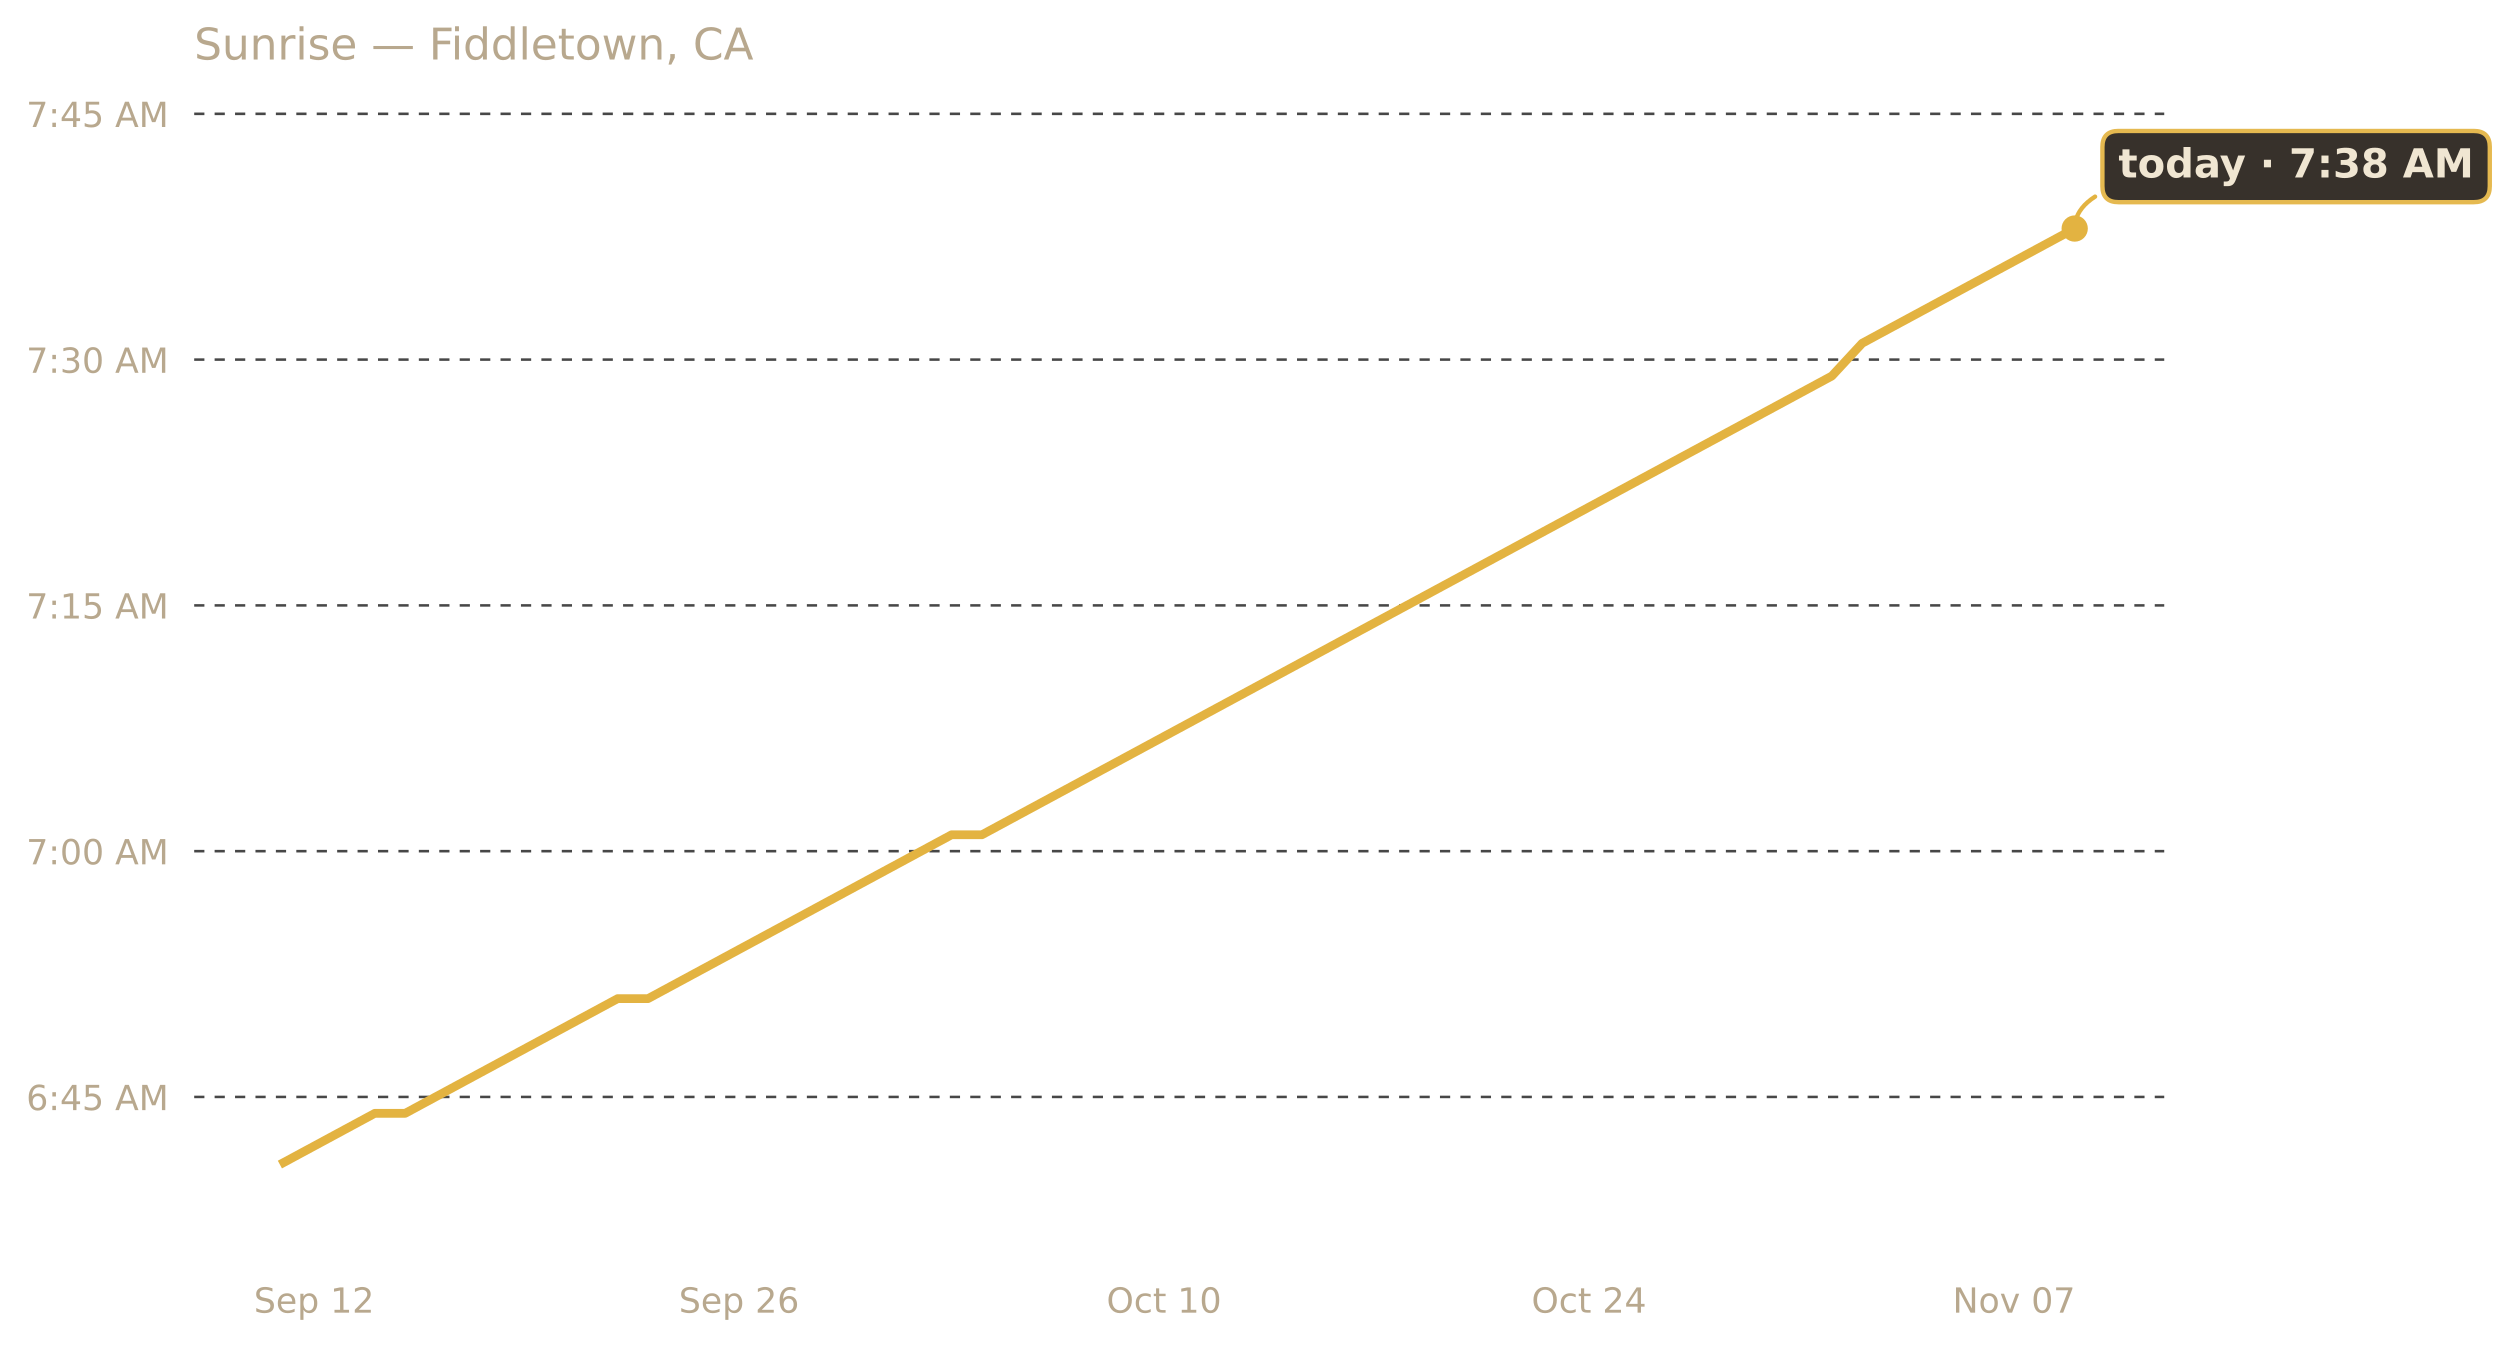
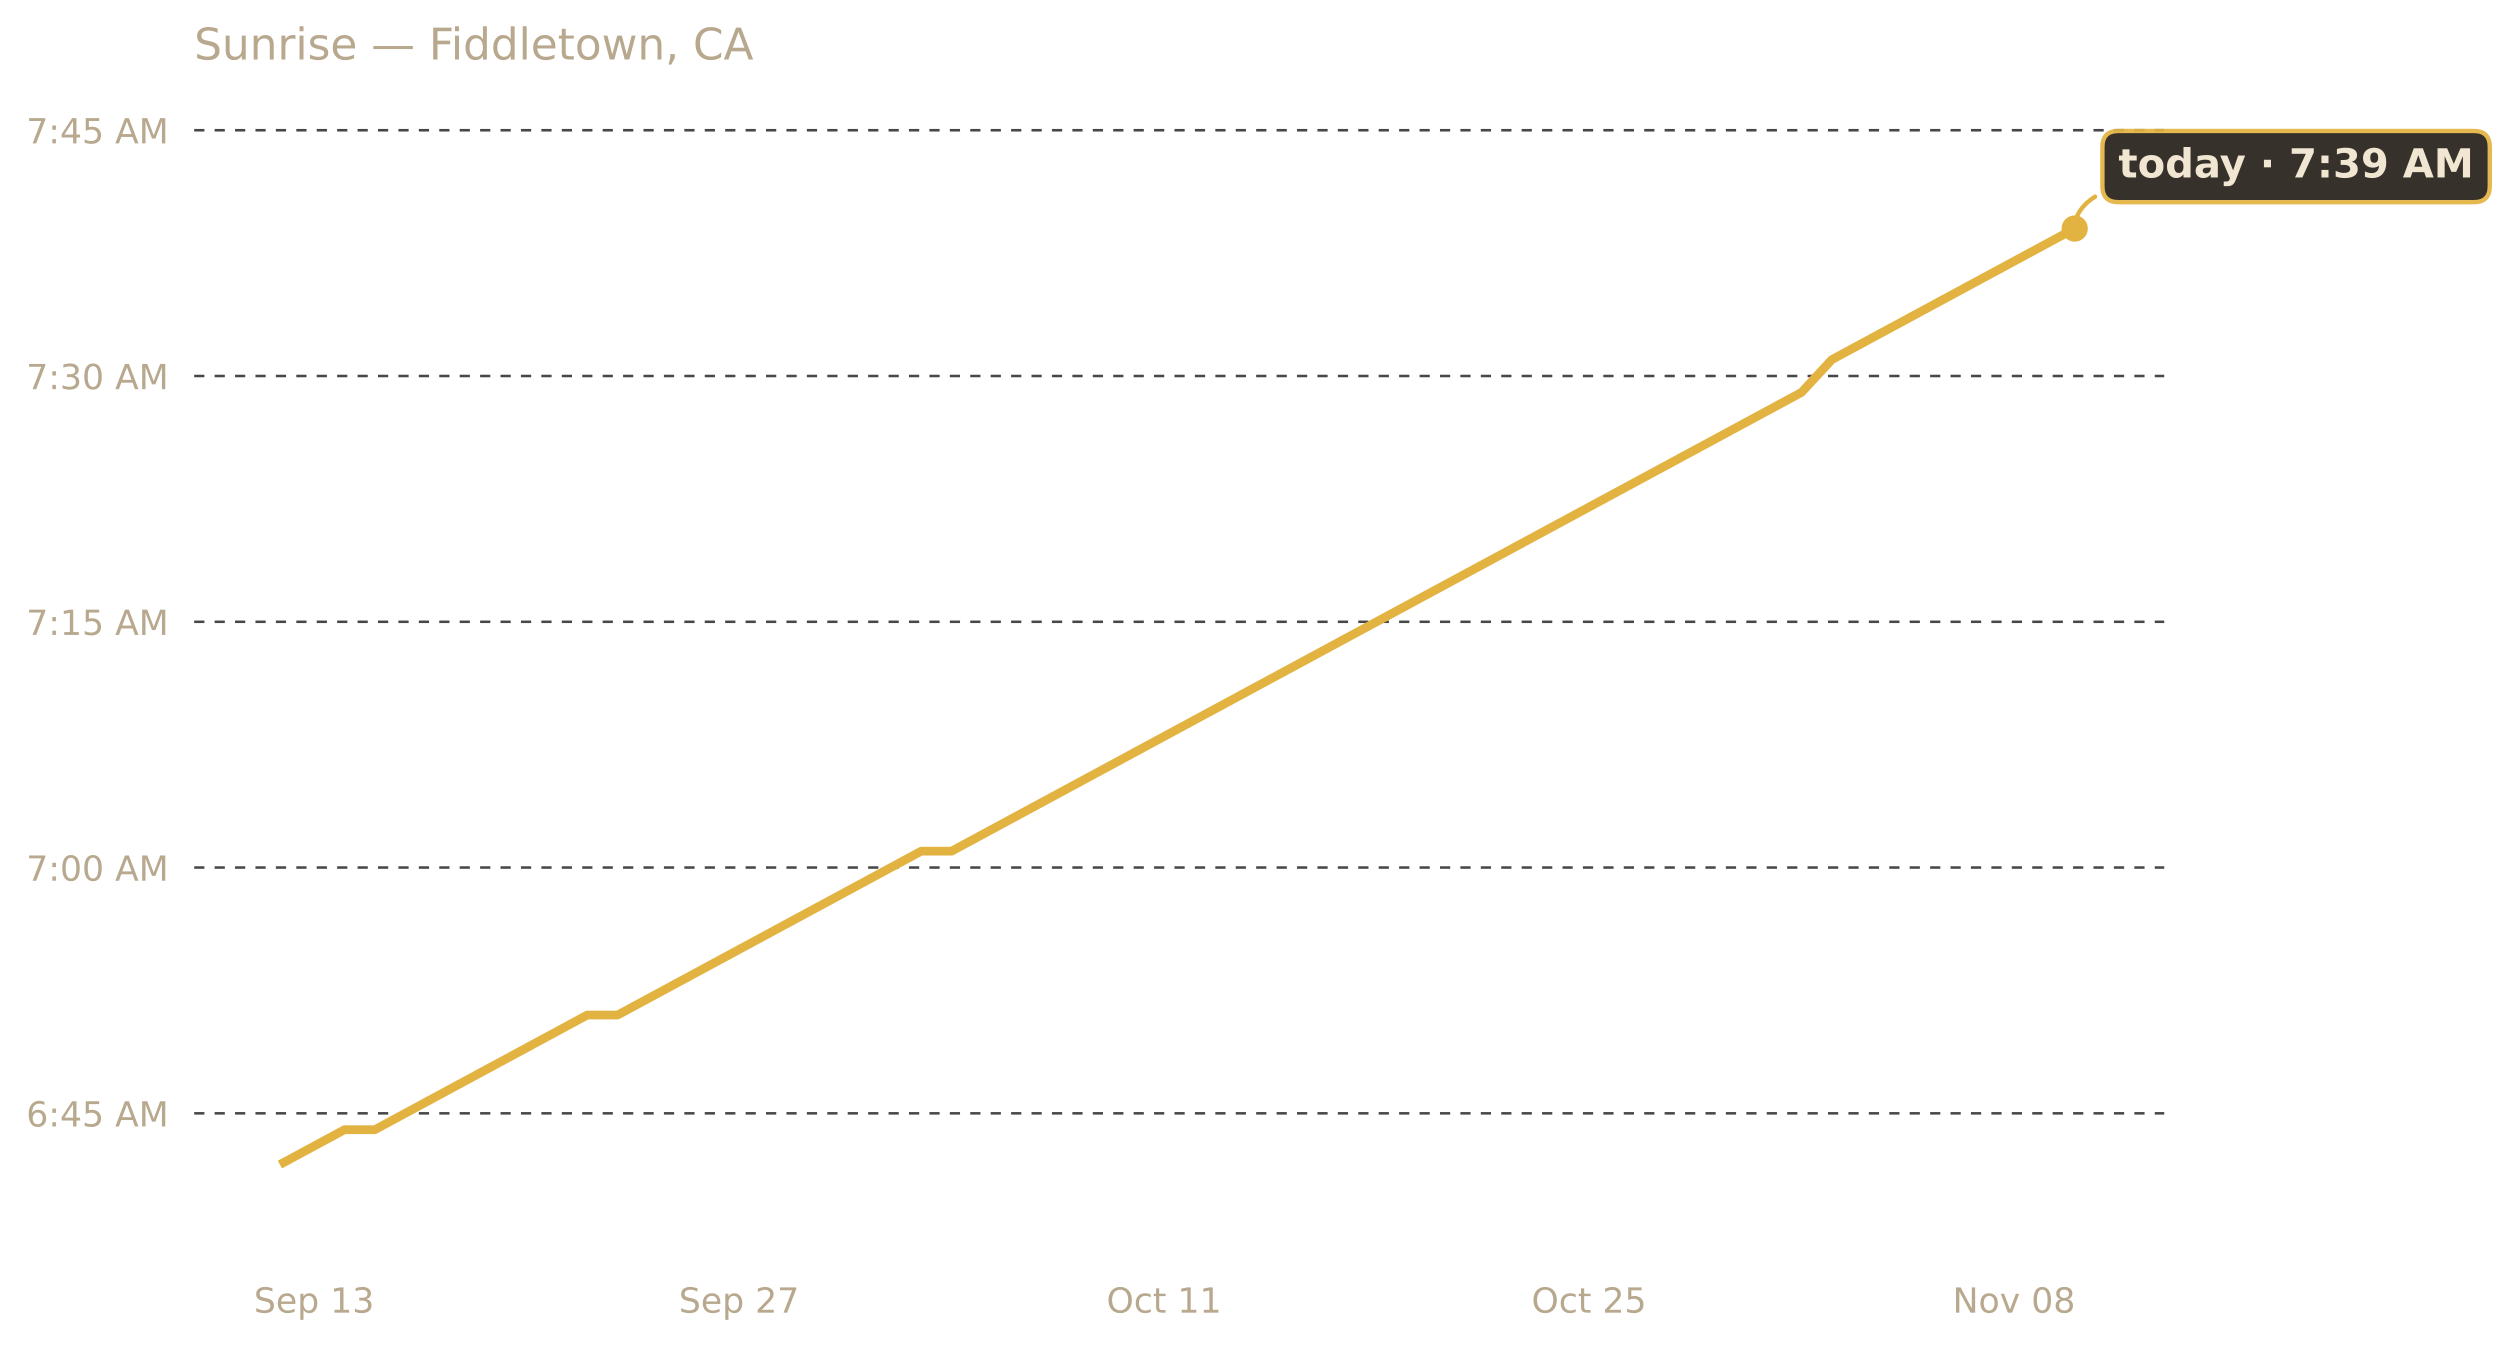
<svg xmlns="http://www.w3.org/2000/svg" xmlns:xlink="http://www.w3.org/1999/xlink" width="685.516pt" height="369.112pt" viewBox="0 0 685.516 369.112" version="1.1">
  <defs>
    <style type="text/css">*{stroke-linejoin: round; stroke-linecap: butt}</style>
  </defs>
  <g id="figure_1">
    <g id="patch_1">
      <path d="M 0 369.112  L 685.516 369.112  L 685.516 0  L 0 0  L 0 369.112  z " style="fill: none; opacity: 0" />
    </g>
    <g id="axes_1">
      <g id="patch_2">
        <path d="M 53.248 345.718  L 593.447 345.718  L 593.447 30.318  L 53.248 30.318  L 53.248 345.718  z " style="fill: none" />
      </g>
      <g id="matplotlib.axis_1">
        <g id="xtick_1">
          <g id="text_1">
            <g style="fill: #b8a88e" transform="translate(69.6183 359.9366) scale(0.095 -0.095)">
              <defs>
                <path id="DejaVuSans-53" d="M 3425 4513  L 3425 3897  Q 3066 4069 2747 4153  Q 2428 4238 2131 4238  Q 1616 4238 1336 4038  Q 1056 3838 1056 3469  Q 1056 3159 1242 3001  Q 1428 2844 1947 2747  L 2328 2669  Q 3034 2534 3370 2195  Q 3706 1856 3706 1288  Q 3706 609 3251 259  Q 2797 -91 1919 -91  Q 1588 -91 1214 -16  Q 841 59 441 206  L 441 856  Q 825 641 1194 531  Q 1563 422 1919 422  Q 2459 422 2753 634  Q 3047 847 3047 1241  Q 3047 1584 2836 1778  Q 2625 1972 2144 2069  L 1759 2144  Q 1053 2284 737 2584  Q 422 2884 422 3419  Q 422 4038 858 4394  Q 1294 4750 2059 4750  Q 2388 4750 2728 4690  Q 3069 4631 3425 4513  z " transform="scale(0.015625)" />
                <path id="DejaVuSans-65" d="M 3597 1894  L 3597 1613  L 953 1613  Q 991 1019 1311 708  Q 1631 397 2203 397  Q 2534 397 2845 478  Q 3156 559 3463 722  L 3463 178  Q 3153 47 2828 -22  Q 2503 -91 2169 -91  Q 1331 -91 842 396  Q 353 884 353 1716  Q 353 2575 817 3079  Q 1281 3584 2069 3584  Q 2775 3584 3186 3129  Q 3597 2675 3597 1894  z M 3022 2063  Q 3016 2534 2758 2815  Q 2500 3097 2075 3097  Q 1594 3097 1305 2825  Q 1016 2553 972 2059  L 3022 2063  z " transform="scale(0.015625)" />
                <path id="DejaVuSans-70" d="M 1159 525  L 1159 -1331  L 581 -1331  L 581 3500  L 1159 3500  L 1159 2969  Q 1341 3281 1617 3432  Q 1894 3584 2278 3584  Q 2916 3584 3314 3078  Q 3713 2572 3713 1747  Q 3713 922 3314 415  Q 2916 -91 2278 -91  Q 1894 -91 1617 61  Q 1341 213 1159 525  z M 3116 1747  Q 3116 2381 2855 2742  Q 2594 3103 2138 3103  Q 1681 3103 1420 2742  Q 1159 2381 1159 1747  Q 1159 1113 1420 752  Q 1681 391 2138 391  Q 2594 391 2855 752  Q 3116 1113 3116 1747  z " transform="scale(0.015625)" />
                <path id="DejaVuSans-20" transform="scale(0.015625)" />
                <path id="DejaVuSans-31" d="M 794 531  L 1825 531  L 1825 4091  L 703 3866  L 703 4441  L 1819 4666  L 2450 4666  L 2450 531  L 3481 531  L 3481 0  L 794 0  L 794 531  z " transform="scale(0.015625)" />
-                 <path id="DejaVuSans-32" d="M 1228 531  L 3431 531  L 3431 0  L 469 0  L 469 531  Q 828 903 1448 1529  Q 2069 2156 2228 2338  Q 2531 2678 2651 2914  Q 2772 3150 2772 3378  Q 2772 3750 2511 3984  Q 2250 4219 1831 4219  Q 1534 4219 1204 4116  Q 875 4013 500 3803  L 500 4441  Q 881 4594 1212 4672  Q 1544 4750 1819 4750  Q 2544 4750 2975 4387  Q 3406 4025 3406 3419  Q 3406 3131 3298 2873  Q 3191 2616 2906 2266  Q 2828 2175 2409 1742  Q 1991 1309 1228 531  z " transform="scale(0.015625)" />
+                 <path id="DejaVuSans-33" d="M 2597 2516  Q 3050 2419 3304 2112  Q 3559 1806 3559 1356  Q 3559 666 3084 287  Q 2609 -91 1734 -91  Q 1441 -91 1130 -33  Q 819 25 488 141  L 488 750  Q 750 597 1062 519  Q 1375 441 1716 441  Q 2309 441 2620 675  Q 2931 909 2931 1356  Q 2931 1769 2642 2001  Q 2353 2234 1838 2234  L 1294 2234  L 1294 2753  L 1863 2753  Q 2328 2753 2575 2939  Q 2822 3125 2822 3475  Q 2822 3834 2567 4026  Q 2313 4219 1838 4219  Q 1578 4219 1281 4162  Q 984 4106 628 3988  L 628 4550  Q 988 4650 1302 4700  Q 1616 4750 1894 4750  Q 2613 4750 3031 4423  Q 3450 4097 3450 3541  Q 3450 3153 3228 2886  Q 3006 2619 2597 2516  z " transform="scale(0.015625)" />
              </defs>
              <use xlink:href="#DejaVuSans-53" />
              <use xlink:href="#DejaVuSans-65" x="63.477" />
              <use xlink:href="#DejaVuSans-70" x="125" />
              <use xlink:href="#DejaVuSans-20" x="188.477" />
              <use xlink:href="#DejaVuSans-31" x="220.264" />
-               <use xlink:href="#DejaVuSans-32" x="283.887" />
+               <use xlink:href="#DejaVuSans-33" x="283.887" />
            </g>
          </g>
        </g>
        <g id="xtick_2">
          <g id="text_2">
            <g style="fill: #b8a88e" transform="translate(186.1481 359.9366) scale(0.095 -0.095)">
              <defs>
-                 <path id="DejaVuSans-36" d="M 2113 2584  Q 1688 2584 1439 2293  Q 1191 2003 1191 1497  Q 1191 994 1439 701  Q 1688 409 2113 409  Q 2538 409 2786 701  Q 3034 994 3034 1497  Q 3034 2003 2786 2293  Q 2538 2584 2113 2584  z M 3366 4563  L 3366 3988  Q 3128 4100 2886 4159  Q 2644 4219 2406 4219  Q 1781 4219 1451 3797  Q 1122 3375 1075 2522  Q 1259 2794 1537 2939  Q 1816 3084 2150 3084  Q 2853 3084 3261 2657  Q 3669 2231 3669 1497  Q 3669 778 3244 343  Q 2819 -91 2113 -91  Q 1303 -91 875 529  Q 447 1150 447 2328  Q 447 3434 972 4092  Q 1497 4750 2381 4750  Q 2619 4750 2861 4703  Q 3103 4656 3366 4563  z " transform="scale(0.015625)" />
+                 <path id="DejaVuSans-32" d="M 1228 531  L 3431 531  L 3431 0  L 469 0  L 469 531  Q 828 903 1448 1529  Q 2069 2156 2228 2338  Q 2531 2678 2651 2914  Q 2772 3150 2772 3378  Q 2772 3750 2511 3984  Q 2250 4219 1831 4219  Q 1534 4219 1204 4116  Q 875 4013 500 3803  L 500 4441  Q 881 4594 1212 4672  Q 1544 4750 1819 4750  Q 2544 4750 2975 4387  Q 3406 4025 3406 3419  Q 3406 3131 3298 2873  Q 3191 2616 2906 2266  Q 2828 2175 2409 1742  Q 1991 1309 1228 531  z " transform="scale(0.015625)" />
+                 <path id="DejaVuSans-37" d="M 525 4666  L 3525 4666  L 3525 4397  L 1831 0  L 1172 0  L 2766 4134  L 525 4134  L 525 4666  z " transform="scale(0.015625)" />
              </defs>
              <use xlink:href="#DejaVuSans-53" />
              <use xlink:href="#DejaVuSans-65" x="63.477" />
              <use xlink:href="#DejaVuSans-70" x="125" />
              <use xlink:href="#DejaVuSans-20" x="188.477" />
              <use xlink:href="#DejaVuSans-32" x="220.264" />
-               <use xlink:href="#DejaVuSans-36" x="283.887" />
+               <use xlink:href="#DejaVuSans-37" x="283.887" />
            </g>
          </g>
        </g>
        <g id="xtick_3">
          <g id="text_3">
            <g style="fill: #b8a88e" transform="translate(303.4187 359.9366) scale(0.095 -0.095)">
              <defs>
                <path id="DejaVuSans-4f" d="M 2522 4238  Q 1834 4238 1429 3725  Q 1025 3213 1025 2328  Q 1025 1447 1429 934  Q 1834 422 2522 422  Q 3209 422 3611 934  Q 4013 1447 4013 2328  Q 4013 3213 3611 3725  Q 3209 4238 2522 4238  z M 2522 4750  Q 3503 4750 4090 4092  Q 4678 3434 4678 2328  Q 4678 1225 4090 567  Q 3503 -91 2522 -91  Q 1538 -91 948 565  Q 359 1222 359 2328  Q 359 3434 948 4092  Q 1538 4750 2522 4750  z " transform="scale(0.015625)" />
                <path id="DejaVuSans-63" d="M 3122 3366  L 3122 2828  Q 2878 2963 2633 3030  Q 2388 3097 2138 3097  Q 1578 3097 1268 2742  Q 959 2388 959 1747  Q 959 1106 1268 751  Q 1578 397 2138 397  Q 2388 397 2633 464  Q 2878 531 3122 666  L 3122 134  Q 2881 22 2623 -34  Q 2366 -91 2075 -91  Q 1284 -91 818 406  Q 353 903 353 1747  Q 353 2603 823 3093  Q 1294 3584 2113 3584  Q 2378 3584 2631 3529  Q 2884 3475 3122 3366  z " transform="scale(0.015625)" />
                <path id="DejaVuSans-74" d="M 1172 4494  L 1172 3500  L 2356 3500  L 2356 3053  L 1172 3053  L 1172 1153  Q 1172 725 1289 603  Q 1406 481 1766 481  L 2356 481  L 2356 0  L 1766 0  Q 1100 0 847 248  Q 594 497 594 1153  L 594 3053  L 172 3053  L 172 3500  L 594 3500  L 594 4494  L 1172 4494  z " transform="scale(0.015625)" />
-                 <path id="DejaVuSans-30" d="M 2034 4250  Q 1547 4250 1301 3770  Q 1056 3291 1056 2328  Q 1056 1369 1301 889  Q 1547 409 2034 409  Q 2525 409 2770 889  Q 3016 1369 3016 2328  Q 3016 3291 2770 3770  Q 2525 4250 2034 4250  z M 2034 4750  Q 2819 4750 3233 4129  Q 3647 3509 3647 2328  Q 3647 1150 3233 529  Q 2819 -91 2034 -91  Q 1250 -91 836 529  Q 422 1150 422 2328  Q 422 3509 836 4129  Q 1250 4750 2034 4750  z " transform="scale(0.015625)" />
              </defs>
              <use xlink:href="#DejaVuSans-4f" />
              <use xlink:href="#DejaVuSans-63" x="78.711" />
              <use xlink:href="#DejaVuSans-74" x="133.691" />
              <use xlink:href="#DejaVuSans-20" x="172.9" />
              <use xlink:href="#DejaVuSans-31" x="204.688" />
-               <use xlink:href="#DejaVuSans-30" x="268.311" />
+               <use xlink:href="#DejaVuSans-31" x="268.311" />
            </g>
          </g>
        </g>
        <g id="xtick_4">
          <g id="text_4">
            <g style="fill: #b8a88e" transform="translate(419.9486 359.9366) scale(0.095 -0.095)">
              <defs>
-                 <path id="DejaVuSans-34" d="M 2419 4116  L 825 1625  L 2419 1625  L 2419 4116  z M 2253 4666  L 3047 4666  L 3047 1625  L 3713 1625  L 3713 1100  L 3047 1100  L 3047 0  L 2419 0  L 2419 1100  L 313 1100  L 313 1709  L 2253 4666  z " transform="scale(0.015625)" />
+                 <path id="DejaVuSans-35" d="M 691 4666  L 3169 4666  L 3169 4134  L 1269 4134  L 1269 2991  Q 1406 3038 1543 3061  Q 1681 3084 1819 3084  Q 2600 3084 3056 2656  Q 3513 2228 3513 1497  Q 3513 744 3044 326  Q 2575 -91 1722 -91  Q 1428 -91 1123 -41  Q 819 9 494 109  L 494 744  Q 775 591 1075 516  Q 1375 441 1709 441  Q 2250 441 2565 725  Q 2881 1009 2881 1497  Q 2881 1984 2565 2268  Q 2250 2553 1709 2553  Q 1456 2553 1204 2497  Q 953 2441 691 2322  L 691 4666  z " transform="scale(0.015625)" />
              </defs>
              <use xlink:href="#DejaVuSans-4f" />
              <use xlink:href="#DejaVuSans-63" x="78.711" />
              <use xlink:href="#DejaVuSans-74" x="133.691" />
              <use xlink:href="#DejaVuSans-20" x="172.9" />
              <use xlink:href="#DejaVuSans-32" x="204.688" />
-               <use xlink:href="#DejaVuSans-34" x="268.311" />
+               <use xlink:href="#DejaVuSans-35" x="268.311" />
            </g>
          </g>
        </g>
        <g id="xtick_5">
          <g id="text_5">
            <g style="fill: #b8a88e" transform="translate(535.42 359.9366) scale(0.095 -0.095)">
              <defs>
                <path id="DejaVuSans-4e" d="M 628 4666  L 1478 4666  L 3547 763  L 3547 4666  L 4159 4666  L 4159 0  L 3309 0  L 1241 3903  L 1241 0  L 628 0  L 628 4666  z " transform="scale(0.015625)" />
                <path id="DejaVuSans-6f" d="M 1959 3097  Q 1497 3097 1228 2736  Q 959 2375 959 1747  Q 959 1119 1226 758  Q 1494 397 1959 397  Q 2419 397 2687 759  Q 2956 1122 2956 1747  Q 2956 2369 2687 2733  Q 2419 3097 1959 3097  z M 1959 3584  Q 2709 3584 3137 3096  Q 3566 2609 3566 1747  Q 3566 888 3137 398  Q 2709 -91 1959 -91  Q 1206 -91 779 398  Q 353 888 353 1747  Q 353 2609 779 3096  Q 1206 3584 1959 3584  z " transform="scale(0.015625)" />
                <path id="DejaVuSans-76" d="M 191 3500  L 800 3500  L 1894 563  L 2988 3500  L 3597 3500  L 2284 0  L 1503 0  L 191 3500  z " transform="scale(0.015625)" />
-                 <path id="DejaVuSans-37" d="M 525 4666  L 3525 4666  L 3525 4397  L 1831 0  L 1172 0  L 2766 4134  L 525 4134  L 525 4666  z " transform="scale(0.015625)" />
+                 <path id="DejaVuSans-30" d="M 2034 4250  Q 1547 4250 1301 3770  Q 1056 3291 1056 2328  Q 1056 1369 1301 889  Q 1547 409 2034 409  Q 2525 409 2770 889  Q 3016 1369 3016 2328  Q 3016 3291 2770 3770  Q 2525 4250 2034 4250  z M 2034 4750  Q 2819 4750 3233 4129  Q 3647 3509 3647 2328  Q 3647 1150 3233 529  Q 2819 -91 2034 -91  Q 1250 -91 836 529  Q 422 1150 422 2328  Q 422 3509 836 4129  Q 1250 4750 2034 4750  z " transform="scale(0.015625)" />
+                 <path id="DejaVuSans-38" d="M 2034 2216  Q 1584 2216 1326 1975  Q 1069 1734 1069 1313  Q 1069 891 1326 650  Q 1584 409 2034 409  Q 2484 409 2743 651  Q 3003 894 3003 1313  Q 3003 1734 2745 1975  Q 2488 2216 2034 2216  z M 1403 2484  Q 997 2584 770 2862  Q 544 3141 544 3541  Q 544 4100 942 4425  Q 1341 4750 2034 4750  Q 2731 4750 3128 4425  Q 3525 4100 3525 3541  Q 3525 3141 3298 2862  Q 3072 2584 2669 2484  Q 3125 2378 3379 2068  Q 3634 1759 3634 1313  Q 3634 634 3220 271  Q 2806 -91 2034 -91  Q 1263 -91 848 271  Q 434 634 434 1313  Q 434 1759 690 2068  Q 947 2378 1403 2484  z M 1172 3481  Q 1172 3119 1398 2916  Q 1625 2713 2034 2713  Q 2441 2713 2670 2916  Q 2900 3119 2900 3481  Q 2900 3844 2670 4047  Q 2441 4250 2034 4250  Q 1625 4250 1398 4047  Q 1172 3844 1172 3481  z " transform="scale(0.015625)" />
              </defs>
              <use xlink:href="#DejaVuSans-4e" />
              <use xlink:href="#DejaVuSans-6f" x="74.805" />
              <use xlink:href="#DejaVuSans-76" x="135.986" />
              <use xlink:href="#DejaVuSans-20" x="195.166" />
              <use xlink:href="#DejaVuSans-30" x="226.953" />
-               <use xlink:href="#DejaVuSans-37" x="290.576" />
+               <use xlink:href="#DejaVuSans-38" x="290.576" />
            </g>
          </g>
        </g>
      </g>
      <g id="matplotlib.axis_2">
        <g id="ytick_1">
          <g id="line2d_1">
-             <path d="M 53.248 300.789  L 593.447 300.789  " clip-path="url(#p82e9706ef2)" style="fill: none; stroke-dasharray: 2.8,2.8; stroke-dashoffset: 0; stroke: #474747; stroke-width: 0.7" />
+             <path d="M 53.248 305.282  L 593.447 305.282  " clip-path="url(#p6f61eaaaad)" style="fill: none; stroke-dasharray: 2.8,2.8; stroke-dashoffset: 0; stroke: #474747; stroke-width: 0.7" />
          </g>
          <g id="text_6">
-             <g style="fill: #b8a88e" transform="translate(7.2 304.3986) scale(0.095 -0.095)">
-               <defs>
+             <g style="fill: #b8a88e" transform="translate(7.2 308.8915) scale(0.095 -0.095)">
+               <defs>
+                 <path id="DejaVuSans-36" d="M 2113 2584  Q 1688 2584 1439 2293  Q 1191 2003 1191 1497  Q 1191 994 1439 701  Q 1688 409 2113 409  Q 2538 409 2786 701  Q 3034 994 3034 1497  Q 3034 2003 2786 2293  Q 2538 2584 2113 2584  z M 3366 4563  L 3366 3988  Q 3128 4100 2886 4159  Q 2644 4219 2406 4219  Q 1781 4219 1451 3797  Q 1122 3375 1075 2522  Q 1259 2794 1537 2939  Q 1816 3084 2150 3084  Q 2853 3084 3261 2657  Q 3669 2231 3669 1497  Q 3669 778 3244 343  Q 2819 -91 2113 -91  Q 1303 -91 875 529  Q 447 1150 447 2328  Q 447 3434 972 4092  Q 1497 4750 2381 4750  Q 2619 4750 2861 4703  Q 3103 4656 3366 4563  z " transform="scale(0.015625)" />
                <path id="DejaVuSans-3a" d="M 750 794  L 1409 794  L 1409 0  L 750 0  L 750 794  z M 750 3309  L 1409 3309  L 1409 2516  L 750 2516  L 750 3309  z " transform="scale(0.015625)" />
-                 <path id="DejaVuSans-35" d="M 691 4666  L 3169 4666  L 3169 4134  L 1269 4134  L 1269 2991  Q 1406 3038 1543 3061  Q 1681 3084 1819 3084  Q 2600 3084 3056 2656  Q 3513 2228 3513 1497  Q 3513 744 3044 326  Q 2575 -91 1722 -91  Q 1428 -91 1123 -41  Q 819 9 494 109  L 494 744  Q 775 591 1075 516  Q 1375 441 1709 441  Q 2250 441 2565 725  Q 2881 1009 2881 1497  Q 2881 1984 2565 2268  Q 2250 2553 1709 2553  Q 1456 2553 1204 2497  Q 953 2441 691 2322  L 691 4666  z " transform="scale(0.015625)" />
+                 <path id="DejaVuSans-34" d="M 2419 4116  L 825 1625  L 2419 1625  L 2419 4116  z M 2253 4666  L 3047 4666  L 3047 1625  L 3713 1625  L 3713 1100  L 3047 1100  L 3047 0  L 2419 0  L 2419 1100  L 313 1100  L 313 1709  L 2253 4666  z " transform="scale(0.015625)" />
                <path id="DejaVuSans-41" d="M 2188 4044  L 1331 1722  L 3047 1722  L 2188 4044  z M 1831 4666  L 2547 4666  L 4325 0  L 3669 0  L 3244 1197  L 1141 1197  L 716 0  L 50 0  L 1831 4666  z " transform="scale(0.015625)" />
                <path id="DejaVuSans-4d" d="M 628 4666  L 1569 4666  L 2759 1491  L 3956 4666  L 4897 4666  L 4897 0  L 4281 0  L 4281 4097  L 3078 897  L 2444 897  L 1241 4097  L 1241 0  L 628 0  L 628 4666  z " transform="scale(0.015625)" />
              </defs>
              <use xlink:href="#DejaVuSans-36" />
              <use xlink:href="#DejaVuSans-3a" x="63.623" />
              <use xlink:href="#DejaVuSans-34" x="97.314" />
              <use xlink:href="#DejaVuSans-35" x="160.938" />
              <use xlink:href="#DejaVuSans-20" x="224.561" />
              <use xlink:href="#DejaVuSans-41" x="256.348" />
              <use xlink:href="#DejaVuSans-4d" x="324.756" />
            </g>
          </g>
        </g>
        <g id="ytick_2">
          <g id="line2d_2">
-             <path d="M 53.248 233.396  L 593.447 233.396  " clip-path="url(#p82e9706ef2)" style="fill: none; stroke-dasharray: 2.8,2.8; stroke-dashoffset: 0; stroke: #474747; stroke-width: 0.7" />
+             <path d="M 53.248 237.889  L 593.447 237.889  " clip-path="url(#p6f61eaaaad)" style="fill: none; stroke-dasharray: 2.8,2.8; stroke-dashoffset: 0; stroke: #474747; stroke-width: 0.7" />
          </g>
          <g id="text_7">
-             <g style="fill: #b8a88e" transform="translate(7.2 237.0054) scale(0.095 -0.095)">
+             <g style="fill: #b8a88e" transform="translate(7.2 241.4983) scale(0.095 -0.095)">
              <use xlink:href="#DejaVuSans-37" />
              <use xlink:href="#DejaVuSans-3a" x="63.623" />
              <use xlink:href="#DejaVuSans-30" x="97.314" />
              <use xlink:href="#DejaVuSans-30" x="160.938" />
              <use xlink:href="#DejaVuSans-20" x="224.561" />
              <use xlink:href="#DejaVuSans-41" x="256.348" />
              <use xlink:href="#DejaVuSans-4d" x="324.756" />
            </g>
          </g>
        </g>
        <g id="ytick_3">
          <g id="line2d_3">
-             <path d="M 53.248 166.003  L 593.447 166.003  " clip-path="url(#p82e9706ef2)" style="fill: none; stroke-dasharray: 2.8,2.8; stroke-dashoffset: 0; stroke: #474747; stroke-width: 0.7" />
+             <path d="M 53.248 170.496  L 593.447 170.496  " clip-path="url(#p6f61eaaaad)" style="fill: none; stroke-dasharray: 2.8,2.8; stroke-dashoffset: 0; stroke: #474747; stroke-width: 0.7" />
          </g>
          <g id="text_8">
-             <g style="fill: #b8a88e" transform="translate(7.2 169.6123) scale(0.095 -0.095)">
+             <g style="fill: #b8a88e" transform="translate(7.2 174.1052) scale(0.095 -0.095)">
              <use xlink:href="#DejaVuSans-37" />
              <use xlink:href="#DejaVuSans-3a" x="63.623" />
              <use xlink:href="#DejaVuSans-31" x="97.314" />
              <use xlink:href="#DejaVuSans-35" x="160.938" />
              <use xlink:href="#DejaVuSans-20" x="224.561" />
              <use xlink:href="#DejaVuSans-41" x="256.348" />
              <use xlink:href="#DejaVuSans-4d" x="324.756" />
            </g>
          </g>
        </g>
        <g id="ytick_4">
          <g id="line2d_4">
-             <path d="M 53.248 98.61  L 593.447 98.61  " clip-path="url(#p82e9706ef2)" style="fill: none; stroke-dasharray: 2.8,2.8; stroke-dashoffset: 0; stroke: #474747; stroke-width: 0.7" />
+             <path d="M 53.248 103.103  L 593.447 103.103  " clip-path="url(#p6f61eaaaad)" style="fill: none; stroke-dasharray: 2.8,2.8; stroke-dashoffset: 0; stroke: #474747; stroke-width: 0.7" />
          </g>
          <g id="text_9">
-             <g style="fill: #b8a88e" transform="translate(7.2 102.2191) scale(0.095 -0.095)">
-               <defs>
-                 <path id="DejaVuSans-33" d="M 2597 2516  Q 3050 2419 3304 2112  Q 3559 1806 3559 1356  Q 3559 666 3084 287  Q 2609 -91 1734 -91  Q 1441 -91 1130 -33  Q 819 25 488 141  L 488 750  Q 750 597 1062 519  Q 1375 441 1716 441  Q 2309 441 2620 675  Q 2931 909 2931 1356  Q 2931 1769 2642 2001  Q 2353 2234 1838 2234  L 1294 2234  L 1294 2753  L 1863 2753  Q 2328 2753 2575 2939  Q 2822 3125 2822 3475  Q 2822 3834 2567 4026  Q 2313 4219 1838 4219  Q 1578 4219 1281 4162  Q 984 4106 628 3988  L 628 4550  Q 988 4650 1302 4700  Q 1616 4750 1894 4750  Q 2613 4750 3031 4423  Q 3450 4097 3450 3541  Q 3450 3153 3228 2886  Q 3006 2619 2597 2516  z " transform="scale(0.015625)" />
-               </defs>
+             <g style="fill: #b8a88e" transform="translate(7.2 106.712) scale(0.095 -0.095)">
              <use xlink:href="#DejaVuSans-37" />
              <use xlink:href="#DejaVuSans-3a" x="63.623" />
              <use xlink:href="#DejaVuSans-33" x="97.314" />
              <use xlink:href="#DejaVuSans-30" x="160.938" />
              <use xlink:href="#DejaVuSans-20" x="224.561" />
              <use xlink:href="#DejaVuSans-41" x="256.348" />
              <use xlink:href="#DejaVuSans-4d" x="324.756" />
            </g>
          </g>
        </g>
        <g id="ytick_5">
          <g id="line2d_5">
-             <path d="M 53.248 31.217  L 593.447 31.217  " clip-path="url(#p82e9706ef2)" style="fill: none; stroke-dasharray: 2.8,2.8; stroke-dashoffset: 0; stroke: #474747; stroke-width: 0.7" />
+             <path d="M 53.248 35.71  L 593.447 35.71  " clip-path="url(#p6f61eaaaad)" style="fill: none; stroke-dasharray: 2.8,2.8; stroke-dashoffset: 0; stroke: #474747; stroke-width: 0.7" />
          </g>
          <g id="text_10">
-             <g style="fill: #b8a88e" transform="translate(7.2 34.82596) scale(0.095 -0.095)">
+             <g style="fill: #b8a88e" transform="translate(7.2 39.31884) scale(0.095 -0.095)">
              <use xlink:href="#DejaVuSans-37" />
              <use xlink:href="#DejaVuSans-3a" x="63.623" />
              <use xlink:href="#DejaVuSans-34" x="97.314" />
              <use xlink:href="#DejaVuSans-35" x="160.938" />
              <use xlink:href="#DejaVuSans-20" x="224.561" />
              <use xlink:href="#DejaVuSans-41" x="256.348" />
              <use xlink:href="#DejaVuSans-4d" x="324.756" />
            </g>
          </g>
        </g>
      </g>
      <g id="line2d_6">
-         <path d="M 77.802 318.761  L 86.126 314.268  L 94.45 309.775  L 102.773 305.282  L 111.097 305.282  L 119.42 300.789  L 127.744 296.296  L 136.067 291.804  L 144.391 287.311  L 152.715 282.818  L 161.038 278.325  L 169.362 273.832  L 177.685 273.832  L 186.009 269.339  L 194.332 264.846  L 202.656 260.353  L 210.979 255.861  L 219.303 251.368  L 227.627 246.875  L 235.95 242.382  L 244.274 237.889  L 252.597 233.396  L 260.921 228.903  L 269.244 228.903  L 277.568 224.41  L 285.891 219.918  L 294.215 215.425  L 302.539 210.932  L 310.862 206.439  L 319.186 201.946  L 327.509 197.453  L 335.833 192.96  L 344.156 188.467  L 352.48 183.975  L 360.804 179.482  L 369.127 174.989  L 377.451 170.496  L 385.774 166.003  L 394.098 161.51  L 402.421 157.017  L 410.745 152.524  L 419.068 148.032  L 427.392 143.539  L 435.716 139.046  L 444.039 134.553  L 452.363 130.06  L 460.686 125.567  L 469.01 121.074  L 477.333 116.581  L 485.657 112.088  L 493.981 107.596  L 502.304 103.103  L 510.628 94.117  L 518.951 89.624  L 527.275 85.131  L 535.598 80.638  L 543.922 76.145  L 552.245 71.653  L 560.569 67.16  L 568.893 62.667  " clip-path="url(#p82e9706ef2)" style="fill: none; stroke: #e3b341; stroke-width: 2.4; stroke-linecap: square" />
+         <path d="M 77.802 318.761  L 86.126 314.268  L 94.45 309.775  L 102.773 309.775  L 111.097 305.282  L 119.42 300.789  L 127.744 296.296  L 136.067 291.804  L 144.391 287.311  L 152.715 282.818  L 161.038 278.325  L 169.362 278.325  L 177.685 273.832  L 186.009 269.339  L 194.332 264.846  L 202.656 260.353  L 210.979 255.861  L 219.303 251.368  L 227.627 246.875  L 235.95 242.382  L 244.274 237.889  L 252.597 233.396  L 260.921 233.396  L 269.244 228.903  L 277.568 224.41  L 285.891 219.918  L 294.215 215.425  L 302.539 210.932  L 310.862 206.439  L 319.186 201.946  L 327.509 197.453  L 335.833 192.96  L 344.156 188.467  L 352.48 183.975  L 360.804 179.482  L 369.127 174.989  L 377.451 170.496  L 385.774 166.003  L 394.098 161.51  L 402.421 157.017  L 410.745 152.524  L 419.068 148.032  L 427.392 143.539  L 435.716 139.046  L 444.039 134.553  L 452.363 130.06  L 460.686 125.567  L 469.01 121.074  L 477.333 116.581  L 485.657 112.088  L 493.981 107.596  L 502.304 98.61  L 510.628 94.117  L 518.951 89.624  L 527.275 85.131  L 535.598 80.638  L 543.922 76.145  L 552.245 71.653  L 560.569 67.16  L 568.893 62.667  " clip-path="url(#p6f61eaaaad)" style="fill: none; stroke: #e3b341; stroke-width: 2.4; stroke-linecap: square" />
      </g>
      <g id="patch_3">
        <path d="M 574.481 53.92  Q 570.003 56.798 569.113 60.68  " style="fill: none; stroke: #e3b341; stroke-width: 1.2; stroke-linecap: round" />
      </g>
      <g id="text_11">
        <g id="patch_4">
          <path d="M 580.893 55.44  L 678.316 55.44  Q 682.716 55.44 682.716 51.04  L 682.716 40.309  Q 682.716 35.909 678.316 35.909  L 580.893 35.909  Q 576.493 35.909 576.493 40.309  L 576.493 51.04  Q 576.493 55.44 580.893 55.44  z " style="fill: #262019; opacity: 0.92; stroke: #e3b341; stroke-width: 1.2; stroke-linejoin: miter" />
        </g>
        <g style="fill: #f0e6d2" transform="translate(580.8926 48.66684) scale(0.11 -0.11)">
          <defs>
            <path id="DejaVuSans-Bold-74" d="M 1759 4494  L 1759 3500  L 2913 3500  L 2913 2700  L 1759 2700  L 1759 1216  Q 1759 972 1856 886  Q 1953 800 2241 800  L 2816 800  L 2816 0  L 1856 0  Q 1194 0 917 276  Q 641 553 641 1216  L 641 2700  L 84 2700  L 84 3500  L 641 3500  L 641 4494  L 1759 4494  z " transform="scale(0.015625)" />
            <path id="DejaVuSans-Bold-6f" d="M 2203 2784  Q 1831 2784 1636 2517  Q 1441 2250 1441 1747  Q 1441 1244 1636 976  Q 1831 709 2203 709  Q 2569 709 2762 976  Q 2956 1244 2956 1747  Q 2956 2250 2762 2517  Q 2569 2784 2203 2784  z M 2203 3584  Q 3106 3584 3614 3096  Q 4122 2609 4122 1747  Q 4122 884 3614 396  Q 3106 -91 2203 -91  Q 1297 -91 786 396  Q 275 884 275 1747  Q 275 2609 786 3096  Q 1297 3584 2203 3584  z " transform="scale(0.015625)" />
            <path id="DejaVuSans-Bold-64" d="M 2919 2988  L 2919 4863  L 4044 4863  L 4044 0  L 2919 0  L 2919 506  Q 2688 197 2409 53  Q 2131 -91 1766 -91  Q 1119 -91 703 423  Q 288 938 288 1747  Q 288 2556 703 3070  Q 1119 3584 1766 3584  Q 2128 3584 2408 3439  Q 2688 3294 2919 2988  z M 2181 722  Q 2541 722 2730 984  Q 2919 1247 2919 1747  Q 2919 2247 2730 2509  Q 2541 2772 2181 2772  Q 1825 2772 1636 2509  Q 1447 2247 1447 1747  Q 1447 1247 1636 984  Q 1825 722 2181 722  z " transform="scale(0.015625)" />
            <path id="DejaVuSans-Bold-61" d="M 2106 1575  Q 1756 1575 1579 1456  Q 1403 1338 1403 1106  Q 1403 894 1545 773  Q 1688 653 1941 653  Q 2256 653 2472 879  Q 2688 1106 2688 1447  L 2688 1575  L 2106 1575  z M 3816 1997  L 3816 0  L 2688 0  L 2688 519  Q 2463 200 2181 54  Q 1900 -91 1497 -91  Q 953 -91 614 226  Q 275 544 275 1050  Q 275 1666 698 1953  Q 1122 2241 2028 2241  L 2688 2241  L 2688 2328  Q 2688 2594 2478 2717  Q 2269 2841 1825 2841  Q 1466 2841 1156 2769  Q 847 2697 581 2553  L 581 3406  Q 941 3494 1303 3539  Q 1666 3584 2028 3584  Q 2975 3584 3395 3211  Q 3816 2838 3816 1997  z " transform="scale(0.015625)" />
            <path id="DejaVuSans-Bold-79" d="M 78 3500  L 1197 3500  L 2138 1125  L 2938 3500  L 4056 3500  L 2584 -331  Q 2363 -916 2067 -1148  Q 1772 -1381 1288 -1381  L 641 -1381  L 641 -647  L 991 -647  Q 1275 -647 1404 -556  Q 1534 -466 1606 -231  L 1638 -134  L 78 3500  z " transform="scale(0.015625)" />
            <path id="DejaVuSans-Bold-20" transform="scale(0.015625)" />
            <path id="DejaVuSans-Bold-b7" d="M 653 2828  L 1778 2828  L 1778 1619  L 653 1619  L 653 2828  z " transform="scale(0.015625)" />
            <path id="DejaVuSans-Bold-37" d="M 428 4666  L 3944 4666  L 3944 3988  L 2125 0  L 953 0  L 2675 3781  L 428 3781  L 428 4666  z " transform="scale(0.015625)" />
            <path id="DejaVuSans-Bold-3a" d="M 716 3500  L 1844 3500  L 1844 2291  L 716 2291  L 716 3500  z M 716 1209  L 1844 1209  L 1844 0  L 716 0  L 716 1209  z " transform="scale(0.015625)" />
            <path id="DejaVuSans-Bold-33" d="M 2981 2516  Q 3453 2394 3698 2092  Q 3944 1791 3944 1325  Q 3944 631 3412 270  Q 2881 -91 1863 -91  Q 1503 -91 1142 -33  Q 781 25 428 141  L 428 1069  Q 766 900 1098 814  Q 1431 728 1753 728  Q 2231 728 2486 893  Q 2741 1059 2741 1369  Q 2741 1688 2480 1852  Q 2219 2016 1709 2016  L 1228 2016  L 1228 2791  L 1734 2791  Q 2188 2791 2409 2933  Q 2631 3075 2631 3366  Q 2631 3634 2415 3781  Q 2200 3928 1806 3928  Q 1516 3928 1219 3862  Q 922 3797 628 3669  L 628 4550  Q 984 4650 1334 4700  Q 1684 4750 2022 4750  Q 2931 4750 3382 4451  Q 3834 4153 3834 3553  Q 3834 3144 3618 2883  Q 3403 2622 2981 2516  z " transform="scale(0.015625)" />
-             <path id="DejaVuSans-Bold-38" d="M 2228 2088  Q 1891 2088 1709 1903  Q 1528 1719 1528 1375  Q 1528 1031 1709 848  Q 1891 666 2228 666  Q 2563 666 2741 848  Q 2919 1031 2919 1375  Q 2919 1722 2741 1905  Q 2563 2088 2228 2088  z M 1350 2484  Q 925 2613 709 2878  Q 494 3144 494 3541  Q 494 4131 934 4440  Q 1375 4750 2228 4750  Q 3075 4750 3515 4442  Q 3956 4134 3956 3541  Q 3956 3144 3739 2878  Q 3522 2613 3097 2484  Q 3572 2353 3814 2058  Q 4056 1763 4056 1313  Q 4056 619 3595 264  Q 3134 -91 2228 -91  Q 1319 -91 855 264  Q 391 619 391 1313  Q 391 1763 633 2058  Q 875 2353 1350 2484  z M 1631 3419  Q 1631 3141 1786 2991  Q 1941 2841 2228 2841  Q 2509 2841 2662 2991  Q 2816 3141 2816 3419  Q 2816 3697 2662 3845  Q 2509 3994 2228 3994  Q 1941 3994 1786 3844  Q 1631 3694 1631 3419  z " transform="scale(0.015625)" />
+             <path id="DejaVuSans-Bold-39" d="M 641 103  L 641 966  Q 928 831 1190 764  Q 1453 697 1709 697  Q 2247 697 2547 995  Q 2847 1294 2900 1881  Q 2688 1725 2447 1647  Q 2206 1569 1925 1569  Q 1209 1569 770 1986  Q 331 2403 331 3084  Q 331 3838 820 4291  Q 1309 4744 2131 4744  Q 3044 4744 3544 4128  Q 4044 3513 4044 2388  Q 4044 1231 3459 570  Q 2875 -91 1856 -91  Q 1528 -91 1228 -42  Q 928 6 641 103  z M 2125 2350  Q 2441 2350 2600 2554  Q 2759 2759 2759 3169  Q 2759 3575 2600 3781  Q 2441 3988 2125 3988  Q 1809 3988 1650 3781  Q 1491 3575 1491 3169  Q 1491 2759 1650 2554  Q 1809 2350 2125 2350  z " transform="scale(0.015625)" />
            <path id="DejaVuSans-Bold-41" d="M 3419 850  L 1538 850  L 1241 0  L 31 0  L 1759 4666  L 3194 4666  L 4922 0  L 3713 0  L 3419 850  z M 1838 1716  L 3116 1716  L 2478 3572  L 1838 1716  z " transform="scale(0.015625)" />
            <path id="DejaVuSans-Bold-4d" d="M 588 4666  L 2119 4666  L 3181 2169  L 4250 4666  L 5778 4666  L 5778 0  L 4641 0  L 4641 3413  L 3566 897  L 2803 897  L 1728 3413  L 1728 0  L 588 0  L 588 4666  z " transform="scale(0.015625)" />
          </defs>
          <use xlink:href="#DejaVuSans-Bold-74" />
          <use xlink:href="#DejaVuSans-Bold-6f" x="47.803" />
          <use xlink:href="#DejaVuSans-Bold-64" x="116.504" />
          <use xlink:href="#DejaVuSans-Bold-61" x="188.086" />
          <use xlink:href="#DejaVuSans-Bold-79" x="252.441" />
          <use xlink:href="#DejaVuSans-Bold-20" x="317.627" />
          <use xlink:href="#DejaVuSans-Bold-b7" x="352.441" />
          <use xlink:href="#DejaVuSans-Bold-20" x="390.43" />
          <use xlink:href="#DejaVuSans-Bold-37" x="425.244" />
          <use xlink:href="#DejaVuSans-Bold-3a" x="494.824" />
          <use xlink:href="#DejaVuSans-Bold-33" x="534.814" />
-           <use xlink:href="#DejaVuSans-Bold-38" x="604.395" />
+           <use xlink:href="#DejaVuSans-Bold-39" x="604.395" />
          <use xlink:href="#DejaVuSans-Bold-20" x="673.975" />
          <use xlink:href="#DejaVuSans-Bold-41" x="708.789" />
          <use xlink:href="#DejaVuSans-Bold-4d" x="786.182" />
        </g>
      </g>
      <g id="text_12">
        <g style="fill: #b8a88e" transform="translate(53.24797 16.31812) scale(0.12 -0.12)">
          <defs>
            <path id="DejaVuSans-75" d="M 544 1381  L 544 3500  L 1119 3500  L 1119 1403  Q 1119 906 1312 657  Q 1506 409 1894 409  Q 2359 409 2629 706  Q 2900 1003 2900 1516  L 2900 3500  L 3475 3500  L 3475 0  L 2900 0  L 2900 538  Q 2691 219 2414 64  Q 2138 -91 1772 -91  Q 1169 -91 856 284  Q 544 659 544 1381  z M 1991 3584  L 1991 3584  z " transform="scale(0.015625)" />
            <path id="DejaVuSans-6e" d="M 3513 2113  L 3513 0  L 2938 0  L 2938 2094  Q 2938 2591 2744 2837  Q 2550 3084 2163 3084  Q 1697 3084 1428 2787  Q 1159 2491 1159 1978  L 1159 0  L 581 0  L 581 3500  L 1159 3500  L 1159 2956  Q 1366 3272 1645 3428  Q 1925 3584 2291 3584  Q 2894 3584 3203 3211  Q 3513 2838 3513 2113  z " transform="scale(0.015625)" />
            <path id="DejaVuSans-72" d="M 2631 2963  Q 2534 3019 2420 3045  Q 2306 3072 2169 3072  Q 1681 3072 1420 2755  Q 1159 2438 1159 1844  L 1159 0  L 581 0  L 581 3500  L 1159 3500  L 1159 2956  Q 1341 3275 1631 3429  Q 1922 3584 2338 3584  Q 2397 3584 2469 3576  Q 2541 3569 2628 3553  L 2631 2963  z " transform="scale(0.015625)" />
            <path id="DejaVuSans-69" d="M 603 3500  L 1178 3500  L 1178 0  L 603 0  L 603 3500  z M 603 4863  L 1178 4863  L 1178 4134  L 603 4134  L 603 4863  z " transform="scale(0.015625)" />
            <path id="DejaVuSans-73" d="M 2834 3397  L 2834 2853  Q 2591 2978 2328 3040  Q 2066 3103 1784 3103  Q 1356 3103 1142 2972  Q 928 2841 928 2578  Q 928 2378 1081 2264  Q 1234 2150 1697 2047  L 1894 2003  Q 2506 1872 2764 1633  Q 3022 1394 3022 966  Q 3022 478 2636 193  Q 2250 -91 1575 -91  Q 1294 -91 989 -36  Q 684 19 347 128  L 347 722  Q 666 556 975 473  Q 1284 391 1588 391  Q 1994 391 2212 530  Q 2431 669 2431 922  Q 2431 1156 2273 1281  Q 2116 1406 1581 1522  L 1381 1569  Q 847 1681 609 1914  Q 372 2147 372 2553  Q 372 3047 722 3315  Q 1072 3584 1716 3584  Q 2034 3584 2315 3537  Q 2597 3491 2834 3397  z " transform="scale(0.015625)" />
            <path id="DejaVuSans-2014" d="M 313 1978  L 6088 1978  L 6088 1528  L 313 1528  L 313 1978  z " transform="scale(0.015625)" />
            <path id="DejaVuSans-46" d="M 628 4666  L 3309 4666  L 3309 4134  L 1259 4134  L 1259 2759  L 3109 2759  L 3109 2228  L 1259 2228  L 1259 0  L 628 0  L 628 4666  z " transform="scale(0.015625)" />
            <path id="DejaVuSans-64" d="M 2906 2969  L 2906 4863  L 3481 4863  L 3481 0  L 2906 0  L 2906 525  Q 2725 213 2448 61  Q 2172 -91 1784 -91  Q 1150 -91 751 415  Q 353 922 353 1747  Q 353 2572 751 3078  Q 1150 3584 1784 3584  Q 2172 3584 2448 3432  Q 2725 3281 2906 2969  z M 947 1747  Q 947 1113 1208 752  Q 1469 391 1925 391  Q 2381 391 2643 752  Q 2906 1113 2906 1747  Q 2906 2381 2643 2742  Q 2381 3103 1925 3103  Q 1469 3103 1208 2742  Q 947 2381 947 1747  z " transform="scale(0.015625)" />
            <path id="DejaVuSans-6c" d="M 603 4863  L 1178 4863  L 1178 0  L 603 0  L 603 4863  z " transform="scale(0.015625)" />
            <path id="DejaVuSans-77" d="M 269 3500  L 844 3500  L 1563 769  L 2278 3500  L 2956 3500  L 3675 769  L 4391 3500  L 4966 3500  L 4050 0  L 3372 0  L 2619 2869  L 1863 0  L 1184 0  L 269 3500  z " transform="scale(0.015625)" />
            <path id="DejaVuSans-2c" d="M 750 794  L 1409 794  L 1409 256  L 897 -744  L 494 -744  L 750 256  L 750 794  z " transform="scale(0.015625)" />
            <path id="DejaVuSans-43" d="M 4122 4306  L 4122 3641  Q 3803 3938 3442 4084  Q 3081 4231 2675 4231  Q 1875 4231 1450 3742  Q 1025 3253 1025 2328  Q 1025 1406 1450 917  Q 1875 428 2675 428  Q 3081 428 3442 575  Q 3803 722 4122 1019  L 4122 359  Q 3791 134 3420 21  Q 3050 -91 2638 -91  Q 1578 -91 968 557  Q 359 1206 359 2328  Q 359 3453 968 4101  Q 1578 4750 2638 4750  Q 3056 4750 3426 4639  Q 3797 4528 4122 4306  z " transform="scale(0.015625)" />
          </defs>
          <use xlink:href="#DejaVuSans-53" />
          <use xlink:href="#DejaVuSans-75" x="63.477" />
          <use xlink:href="#DejaVuSans-6e" x="126.855" />
          <use xlink:href="#DejaVuSans-72" x="190.234" />
          <use xlink:href="#DejaVuSans-69" x="231.348" />
          <use xlink:href="#DejaVuSans-73" x="259.131" />
          <use xlink:href="#DejaVuSans-65" x="311.23" />
          <use xlink:href="#DejaVuSans-20" x="372.754" />
          <use xlink:href="#DejaVuSans-2014" x="404.541" />
          <use xlink:href="#DejaVuSans-20" x="504.541" />
          <use xlink:href="#DejaVuSans-46" x="536.328" />
          <use xlink:href="#DejaVuSans-69" x="586.598" />
          <use xlink:href="#DejaVuSans-64" x="614.381" />
          <use xlink:href="#DejaVuSans-64" x="677.857" />
          <use xlink:href="#DejaVuSans-6c" x="741.334" />
          <use xlink:href="#DejaVuSans-65" x="769.117" />
          <use xlink:href="#DejaVuSans-74" x="830.641" />
          <use xlink:href="#DejaVuSans-6f" x="869.85" />
          <use xlink:href="#DejaVuSans-77" x="931.031" />
          <use xlink:href="#DejaVuSans-6e" x="1012.818" />
          <use xlink:href="#DejaVuSans-2c" x="1076.197" />
          <use xlink:href="#DejaVuSans-20" x="1107.984" />
          <use xlink:href="#DejaVuSans-43" x="1139.771" />
          <use xlink:href="#DejaVuSans-41" x="1209.596" />
        </g>
      </g>
      <g id="PathCollection_1">
        <defs>
-           <path id="mbb3e2e404b" d="M 0 3.606  C 0.956 3.606 1.873 3.226 2.55 2.55  C 3.226 1.873 3.606 0.956 3.606 0  C 3.606 -0.956 3.226 -1.873 2.55 -2.55  C 1.873 -3.226 0.956 -3.606 0 -3.606  C -0.956 -3.606 -1.873 -3.226 -2.55 -2.55  C -3.226 -1.873 -3.606 -0.956 -3.606 0  C -3.606 0.956 -3.226 1.873 -2.55 2.55  C -1.873 3.226 -0.956 3.606 0 3.606  z " />
+           <path id="m502a3139e1" d="M 0 3.606  C 0.956 3.606 1.873 3.226 2.55 2.55  C 3.226 1.873 3.606 0.956 3.606 0  C 3.606 -0.956 3.226 -1.873 2.55 -2.55  C 1.873 -3.226 0.956 -3.606 0 -3.606  C -0.956 -3.606 -1.873 -3.226 -2.55 -2.55  C -3.226 -1.873 -3.606 -0.956 -3.606 0  C -3.606 0.956 -3.226 1.873 -2.55 2.55  C -1.873 3.226 -0.956 3.606 0 3.606  z " />
        </defs>
-         <g clip-path="url(#p82e9706ef2)">
-           <use xlink:href="#mbb3e2e404b" x="568.893" y="62.667" style="fill: #e3b341" />
+         <g clip-path="url(#p6f61eaaaad)">
+           <use xlink:href="#m502a3139e1" x="568.893" y="62.667" style="fill: #e3b341" />
        </g>
      </g>
    </g>
  </g>
  <defs>
-     <clipPath id="p82e9706ef2">
+     <clipPath id="p6f61eaaaad">
      <rect x="53.248" y="30.318" width="540.199" height="315.4" />
    </clipPath>
  </defs>
</svg>
